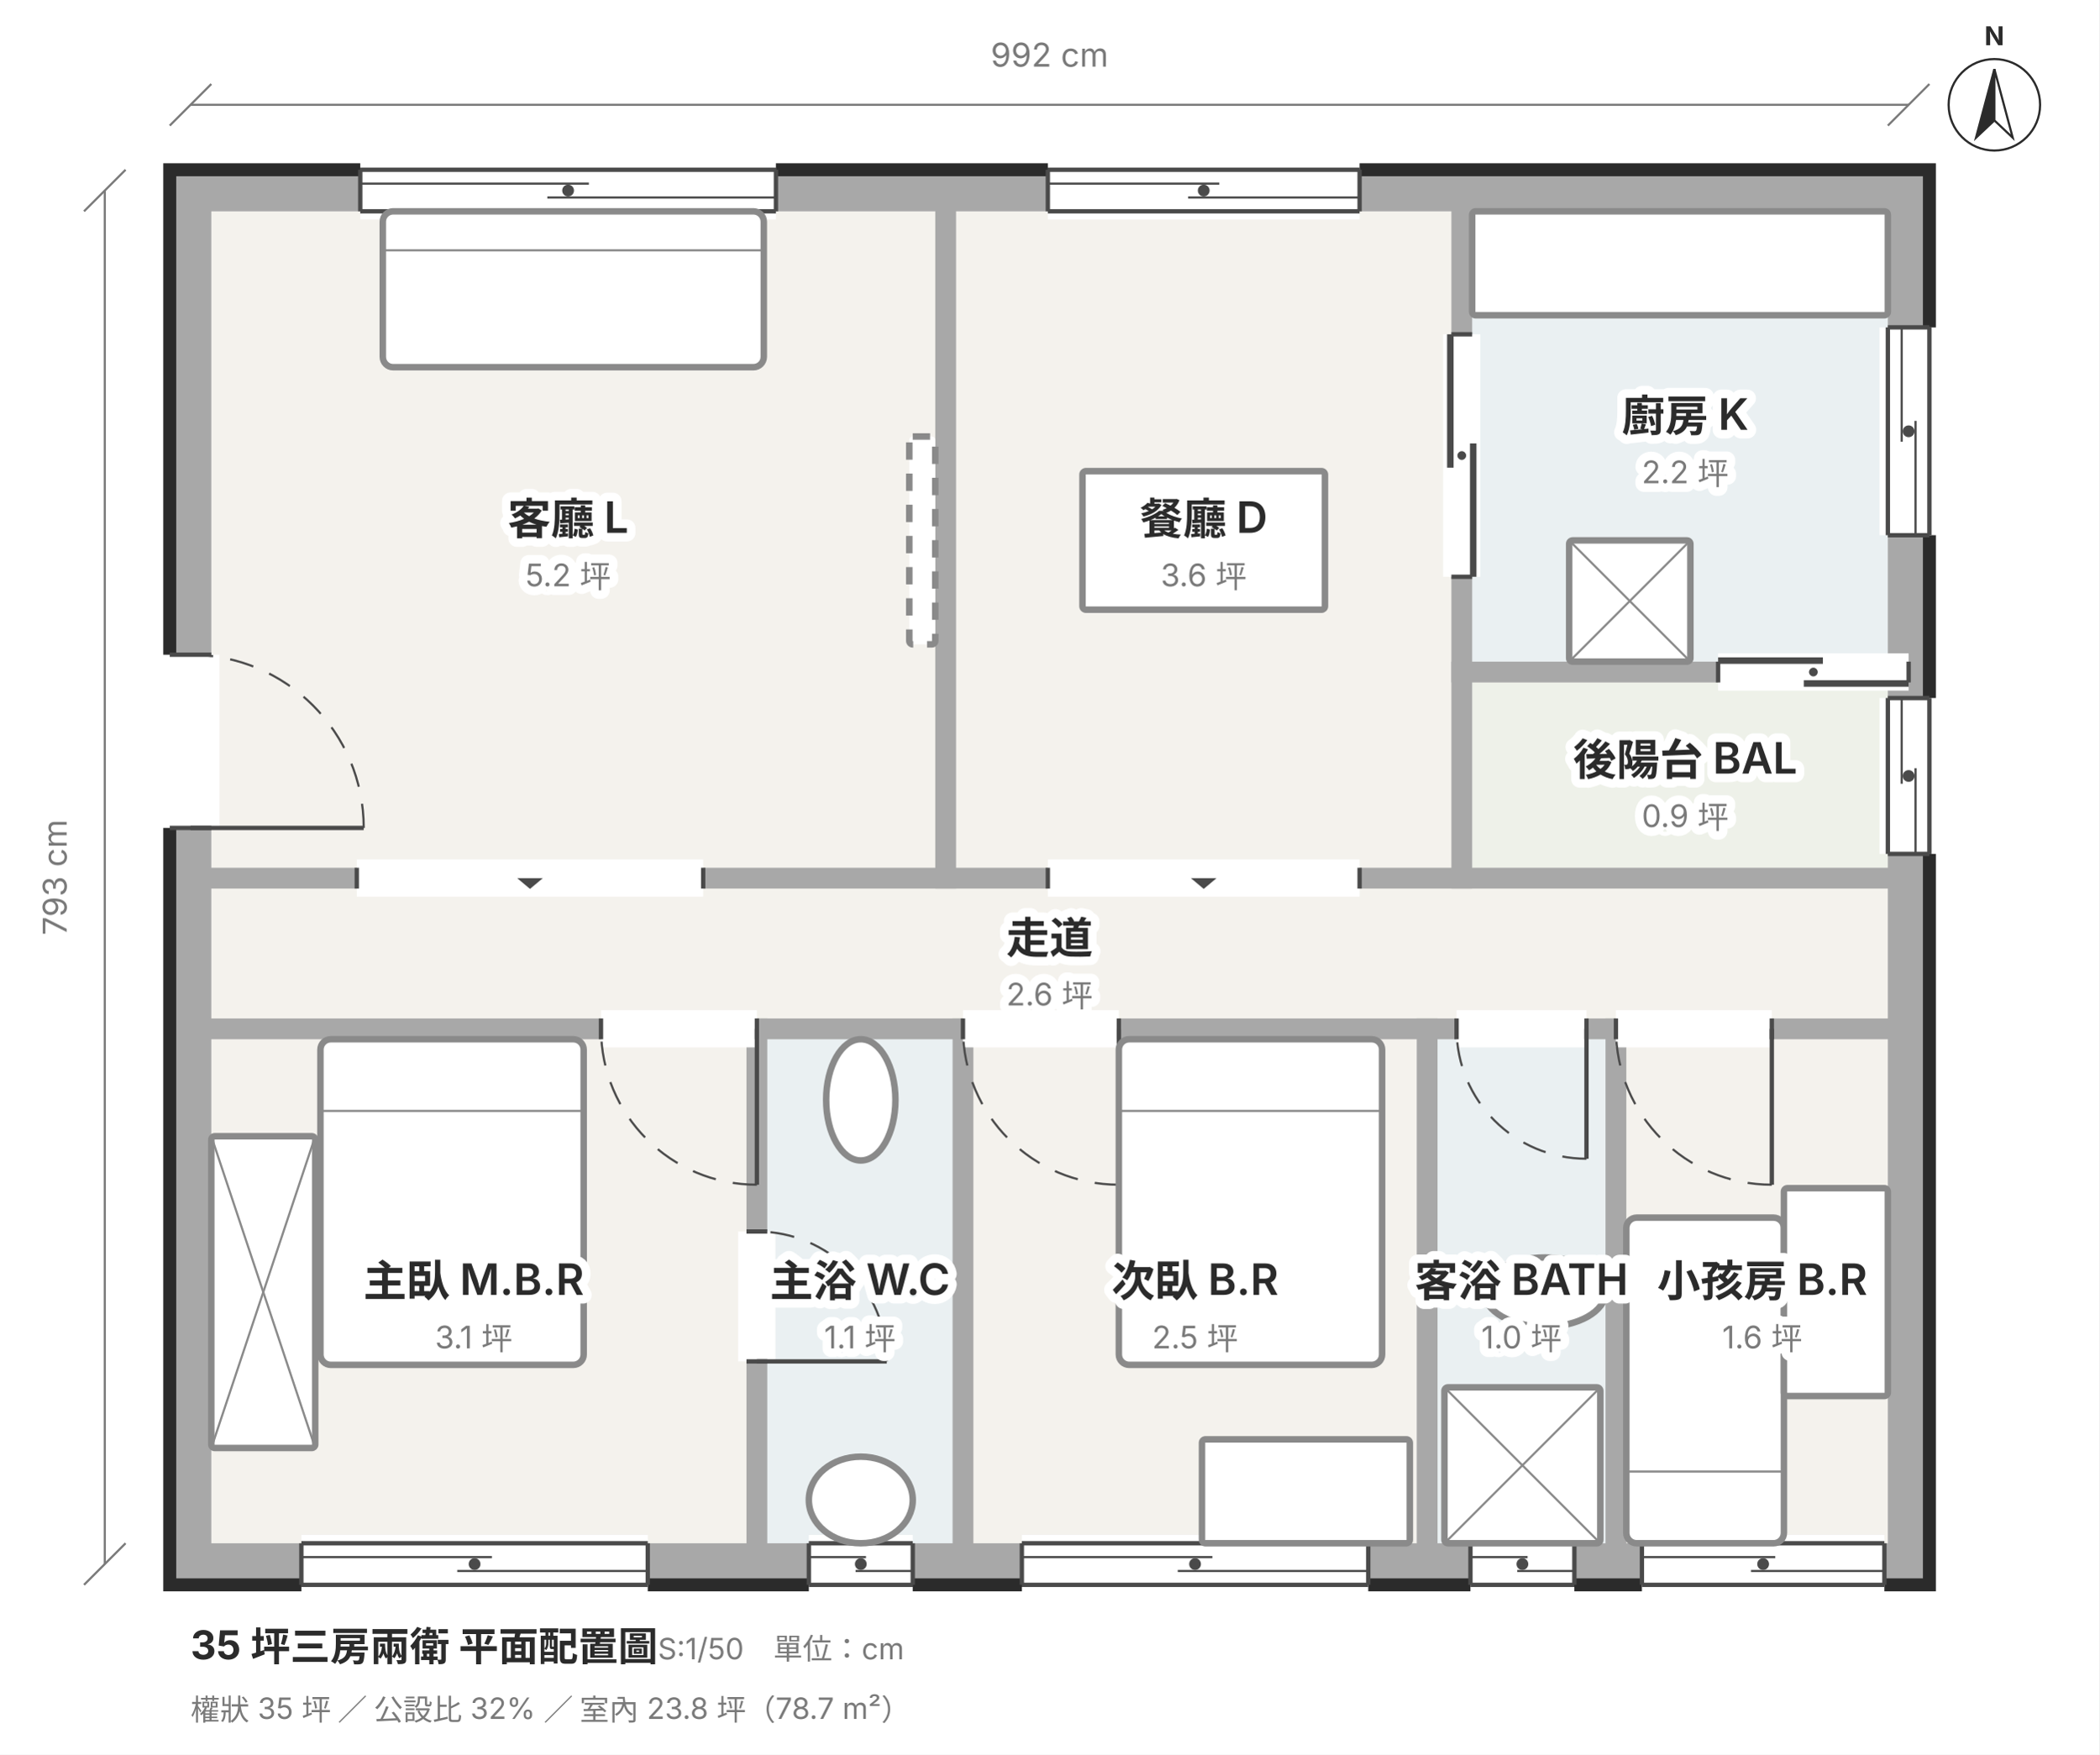
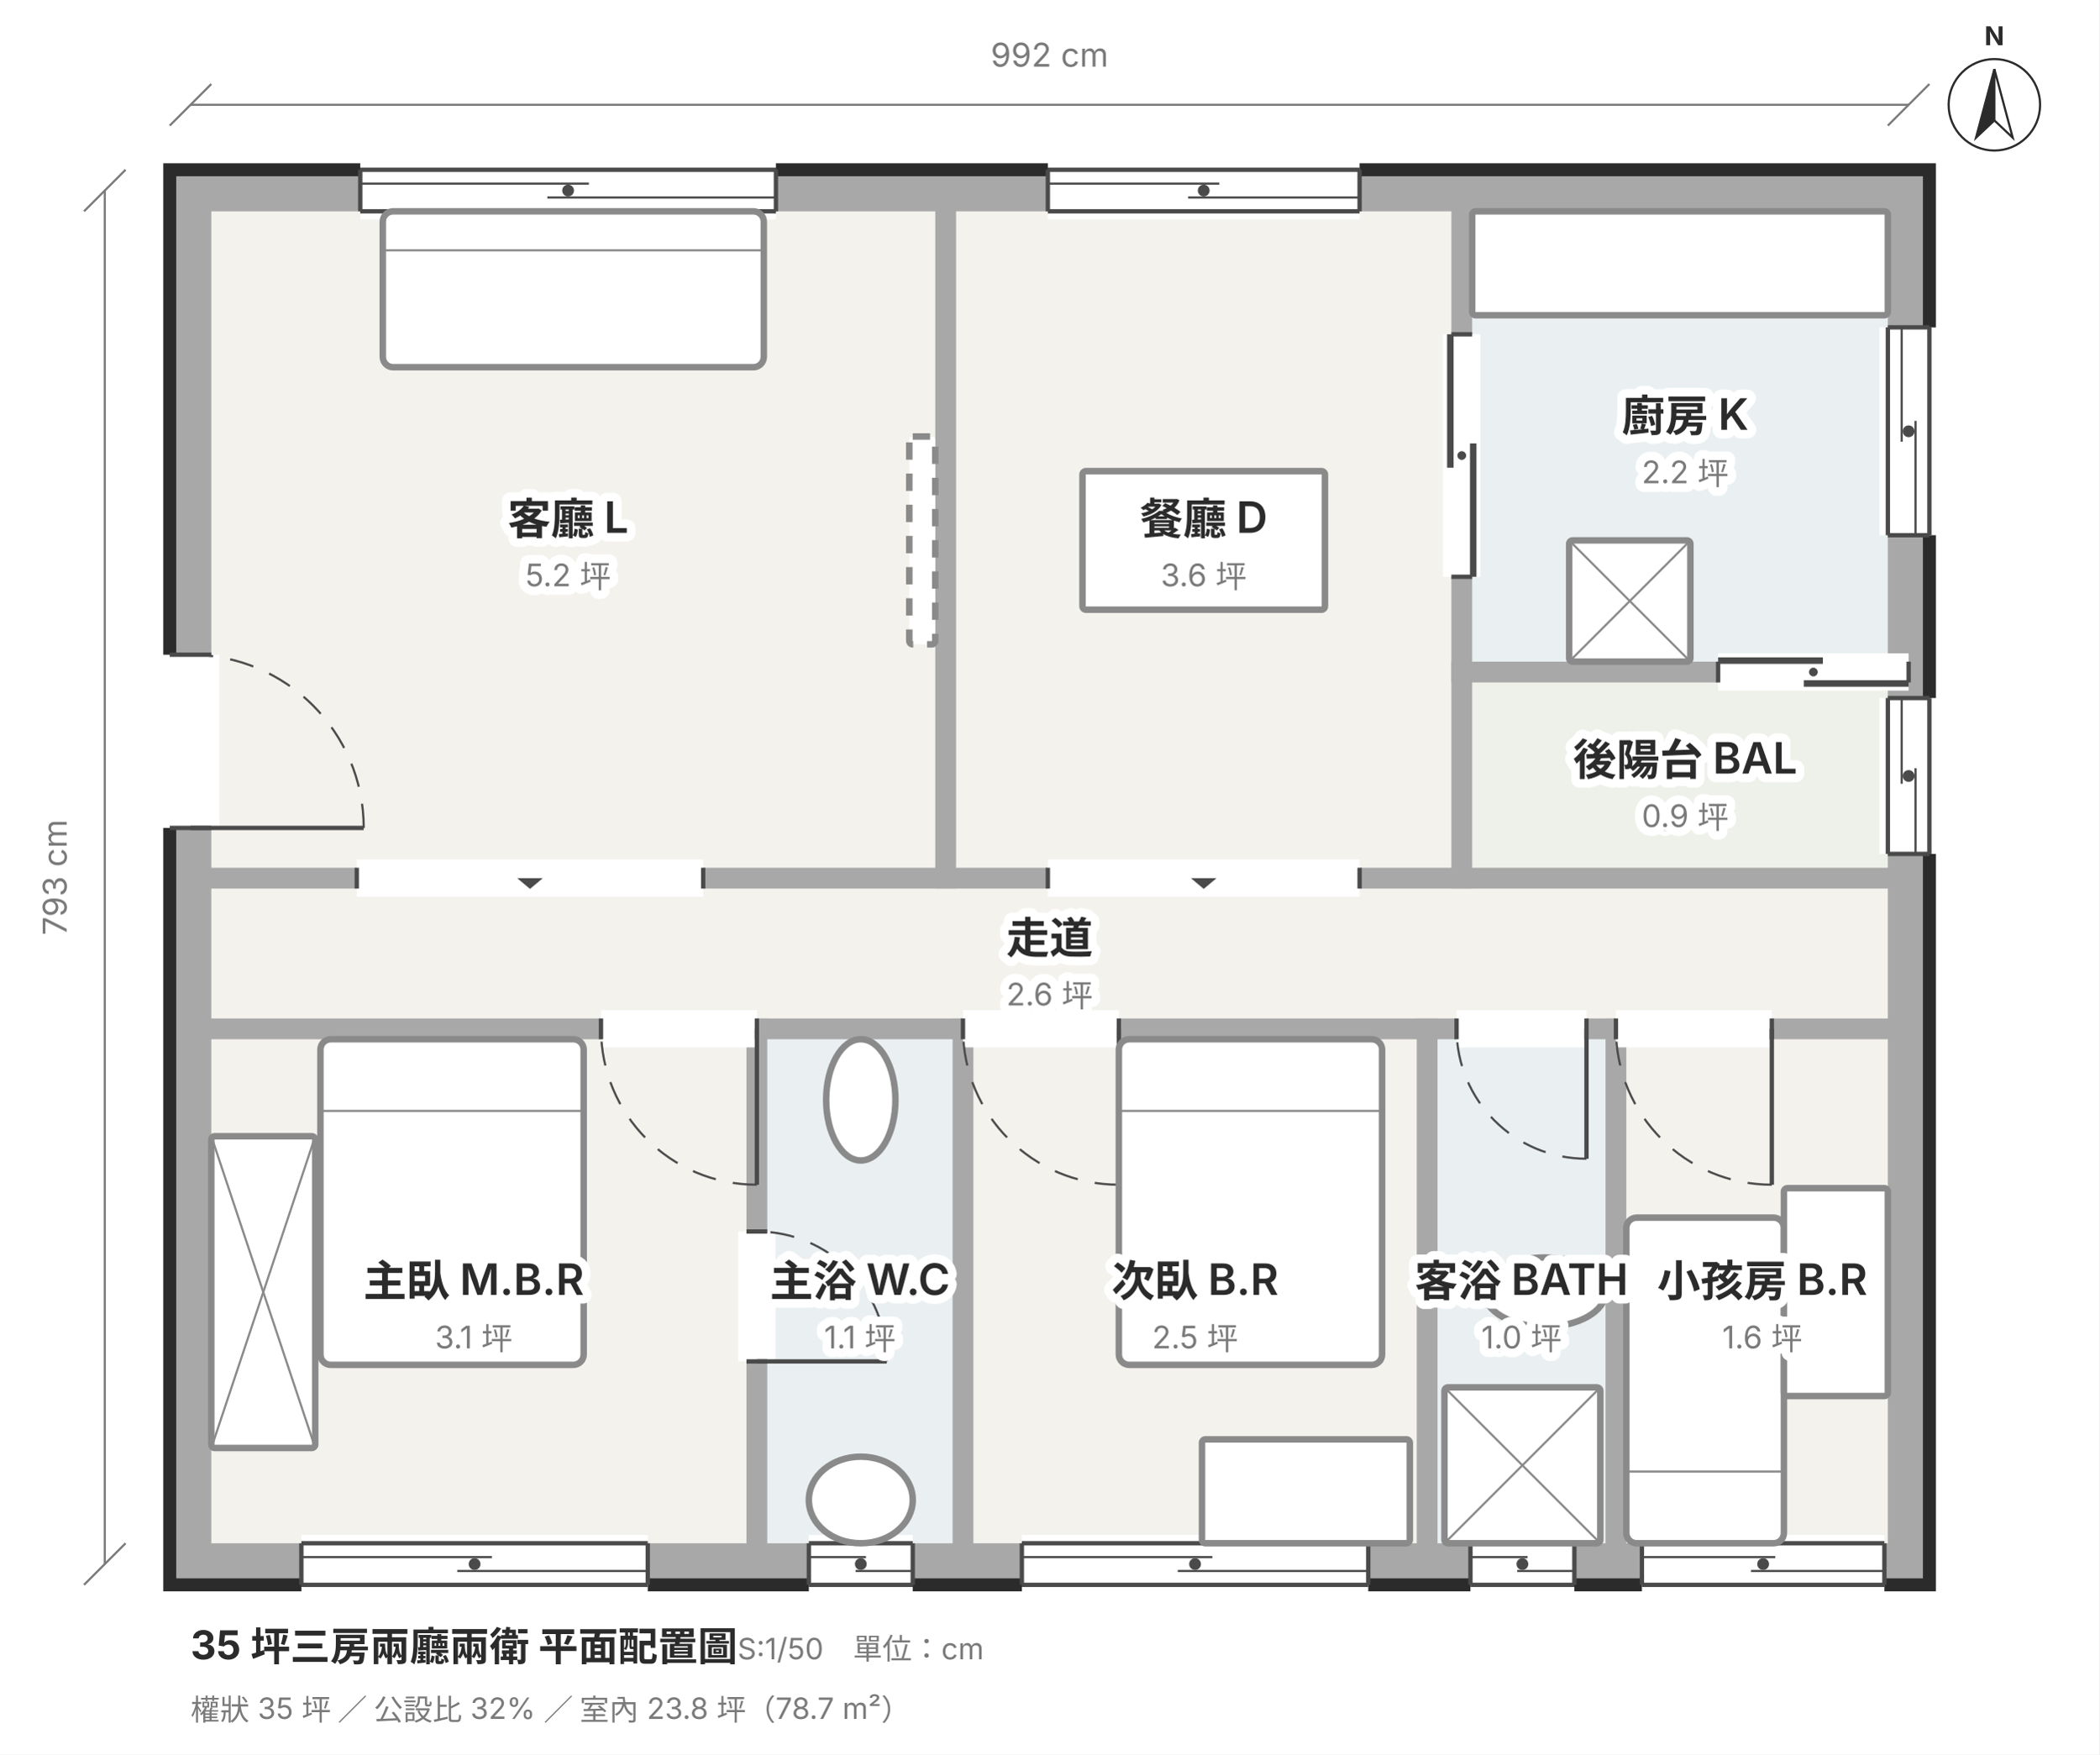
<svg xmlns="http://www.w3.org/2000/svg" viewBox="-110 -110 1212 1013" width="100%" font-family="-apple-system, 'Noto Sans TC', sans-serif">
  <rect x="-110" y="-110" width="1212" height="1013" fill="#ffffff" />
  <g id="rooms" data-layer="FL">
    <rect id="room-living" data-room-type="living_room" x="0" y="0" width="436" height="397" fill="#f4f2ed" />
    <rect id="room-dining" data-room-type="dining_room" x="436" y="0" width="298" height="397" fill="#f4f2ed" />
    <rect id="room-kitchen" data-room-type="kitchen" x="734" y="0" width="258" height="278" fill="#eaf0f2" />
    <rect id="room-balcony" data-room-type="balcony" x="734" y="278" width="258" height="119" fill="#eef1e9" />
    <rect id="room-hall" data-room-type="hallway" x="0" y="397" width="992" height="87" fill="#f4f2ed" />
    <rect id="room-master" data-room-type="master_bedroom" x="0" y="484" width="327" height="309" fill="#f4f2ed" />
    <rect id="room-bath-m" data-room-type="bathroom" x="327" y="484" width="119" height="309" fill="#eaf0f2" />
    <rect id="room-bed2" data-room-type="bedroom" x="446" y="484" width="268" height="309" fill="#f4f2ed" />
    <rect id="room-bath-g" data-room-type="bathroom" x="714" y="484" width="109" height="309" fill="#eaf0f2" />
    <rect id="room-bed3" data-room-type="bedroom" x="823" y="484" width="169" height="309" fill="#f4f2ed" />
  </g>
  <g id="walls" data-layer="WL">
    <rect id="wall-001" data-wall-type="exterior" x="-12.0" y="-12.0" width="1016.0" height="24.0" fill="#a8a8a8" />
    <rect id="wall-002" data-wall-type="exterior" x="-12.0" y="781.0" width="1016.0" height="24.0" fill="#a8a8a8" />
    <rect id="wall-003" data-wall-type="exterior" x="-12.0" y="-12.0" width="24.0" height="817.0" fill="#a8a8a8" />
    <rect id="wall-004" data-wall-type="exterior" x="980.0" y="-12.0" width="24.0" height="817.0" fill="#a8a8a8" />
    <rect id="wall-005" data-wall-type="interior" x="-6.0" y="391.0" width="1004.0" height="12.0" fill="#a8a8a8" />
    <rect id="wall-006" data-wall-type="interior" x="-6.0" y="478.0" width="1004.0" height="12.0" fill="#a8a8a8" />
    <rect id="wall-007" data-wall-type="interior" x="430.0" y="-6.0" width="12.0" height="409.0" fill="#a8a8a8" />
    <rect id="wall-008" data-wall-type="interior" x="728.0" y="-6.0" width="12.0" height="409.0" fill="#a8a8a8" />
    <rect id="wall-009" data-wall-type="interior" x="728.0" y="272.0" width="270.0" height="12.0" fill="#a8a8a8" />
    <rect id="wall-010" data-wall-type="interior" x="321.0" y="478.0" width="12.0" height="321.0" fill="#a8a8a8" />
    <rect id="wall-011" data-wall-type="interior" x="440.0" y="478.0" width="12.0" height="321.0" fill="#a8a8a8" />
    <rect id="wall-012" data-wall-type="interior" x="708.0" y="478.0" width="12.0" height="321.0" fill="#a8a8a8" />
    <rect id="wall-013" data-wall-type="interior" x="817.0" y="478.0" width="12.0" height="321.0" fill="#a8a8a8" />
    <rect x="-12.0" y="-12.0" width="1016.0" height="817.0" fill="none" stroke="#2b2b2b" stroke-width="7.50" />
    <rect x="-16.8" y="268.0" width="33.5" height="100.0" fill="#ffffff" />
    <rect x="96.0" y="386.2" width="200.0" height="21.5" fill="#ffffff" />
    <rect x="495.0" y="386.2" width="180.0" height="21.5" fill="#ffffff" />
    <rect x="723.2" y="83.0" width="21.5" height="140.0" fill="#ffffff" />
    <rect x="882.0" y="267.2" width="110.0" height="21.5" fill="#ffffff" />
    <rect x="237.0" y="473.2" width="90.0" height="21.5" fill="#ffffff" />
    <rect x="316.2" y="601.0" width="21.5" height="75.0" fill="#ffffff" />
    <rect x="446.0" y="473.2" width="90.0" height="21.5" fill="#ffffff" />
    <rect x="731.0" y="473.2" width="75.0" height="21.5" fill="#ffffff" />
    <rect x="823.0" y="473.2" width="90.0" height="21.5" fill="#ffffff" />
    <rect x="98.0" y="-16.8" width="240.0" height="33.5" fill="#ffffff" />
    <rect x="495.0" y="-16.8" width="180.0" height="33.5" fill="#ffffff" />
    <rect x="975.2" y="79.0" width="33.5" height="120.0" fill="#ffffff" />
    <rect x="975.2" y="293.0" width="33.5" height="90.0" fill="#ffffff" />
    <rect x="64.0" y="776.2" width="200.0" height="33.5" fill="#ffffff" />
    <rect x="357.0" y="776.2" width="60.0" height="33.5" fill="#ffffff" />
    <rect x="480.0" y="776.2" width="200.0" height="33.5" fill="#ffffff" />
    <rect x="739.0" y="776.2" width="60.0" height="33.5" fill="#ffffff" />
    <rect x="838.0" y="776.2" width="140.0" height="33.5" fill="#ffffff" />
  </g>
  <g id="doors" data-layer="DR" fill="none" stroke="#4a4a4a">
    <g id="door-entry" data-door-type="single">
      <line x1="-12.0" y1="268.0" x2="12.0" y2="268.0" stroke-width="2.50" />
      <line x1="-12.0" y1="368.0" x2="12.0" y2="368.0" stroke-width="2.50" />
      <line x1="0.0" y1="368.0" x2="100.0" y2="368.0" stroke-width="2.50" />
      <path d="M 100.0 368.0 A 100 100 0 0 0 0.0 268.0" stroke-dasharray="14 10" stroke-width="1.25" />
    </g>
    <g id="door-hall-living" data-door-type="opening">
      <line x1="96.0" y1="391.0" x2="96.0" y2="403.0" stroke-width="2.50" />
      <line x1="296.0" y1="391.0" x2="296.0" y2="403.0" stroke-width="2.50" />
      <polygon points="188.6,397.0 203.4,397.0 196.0,403.2" fill="#4a4a4a" stroke="none" />
    </g>
    <g id="door-hall-dining" data-door-type="opening">
      <line x1="495.0" y1="391.0" x2="495.0" y2="403.0" stroke-width="2.50" />
      <line x1="675.0" y1="391.0" x2="675.0" y2="403.0" stroke-width="2.50" />
      <polygon points="577.6,397.0 592.4,397.0 585.0,403.2" fill="#4a4a4a" stroke="none" />
    </g>
    <g id="door-dining-kitchen" data-door-type="sliding">
      <line x1="728.0" y1="83.0" x2="740.0" y2="83.0" stroke-width="2.50" />
      <line x1="728.0" y1="223.0" x2="740.0" y2="223.0" stroke-width="2.50" />
      <line x1="727.4" y1="83.0" x2="727.4" y2="160.0" stroke-width="3.75" />
      <line x1="740.6" y1="146.0" x2="740.6" y2="223.0" stroke-width="3.75" />
      <circle cx="734.0" cy="153.0" r="1.9" fill="#4a4a4a" stroke-width="1.25" />
    </g>
    <g id="door-balcony" data-door-type="sliding">
      <line x1="882.0" y1="272.0" x2="882.0" y2="284.0" stroke-width="2.50" />
      <line x1="992.0" y1="272.0" x2="992.0" y2="284.0" stroke-width="2.50" />
      <line x1="882.0" y1="271.4" x2="942.5" y2="271.4" stroke-width="3.75" />
      <line x1="931.5" y1="284.6" x2="992.0" y2="284.6" stroke-width="3.75" />
      <circle cx="937.0" cy="278.0" r="1.9" fill="#4a4a4a" stroke-width="1.25" />
    </g>
    <g id="door-master" data-door-type="single">
      <line x1="237.0" y1="478.0" x2="237.0" y2="490.0" stroke-width="2.50" />
      <line x1="327.0" y1="478.0" x2="327.0" y2="490.0" stroke-width="2.50" />
      <line x1="327.0" y1="484.0" x2="327.0" y2="574.0" stroke-width="2.50" />
      <path d="M 327.0 574.0 A 90 90 0 0 1 237.0 484.0" stroke-dasharray="14 10" stroke-width="1.25" />
    </g>
    <g id="door-bath-m" data-door-type="single">
      <line x1="321.0" y1="601.0" x2="333.0" y2="601.0" stroke-width="2.50" />
      <line x1="321.0" y1="676.0" x2="333.0" y2="676.0" stroke-width="2.50" />
      <line x1="327.0" y1="676.0" x2="402.0" y2="676.0" stroke-width="2.50" />
      <path d="M 402.0 676.0 A 75 75 0 0 0 327.0 601.0" stroke-dasharray="14 10" stroke-width="1.25" />
    </g>
    <g id="door-bed2" data-door-type="single">
      <line x1="446.0" y1="478.0" x2="446.0" y2="490.0" stroke-width="2.50" />
      <line x1="536.0" y1="478.0" x2="536.0" y2="490.0" stroke-width="2.50" />
      <line x1="536.0" y1="484.0" x2="536.0" y2="574.0" stroke-width="2.50" />
      <path d="M 536.0 574.0 A 90 90 0 0 1 446.0 484.0" stroke-dasharray="14 10" stroke-width="1.25" />
    </g>
    <g id="door-bath-g" data-door-type="single">
      <line x1="731.0" y1="478.0" x2="731.0" y2="490.0" stroke-width="2.50" />
      <line x1="806.0" y1="478.0" x2="806.0" y2="490.0" stroke-width="2.50" />
      <line x1="806.0" y1="484.0" x2="806.0" y2="559.0" stroke-width="2.50" />
      <path d="M 806.0 559.0 A 75 75 0 0 1 731.0 484.0" stroke-dasharray="14 10" stroke-width="1.25" />
    </g>
    <g id="door-bed3" data-door-type="single">
      <line x1="823.0" y1="478.0" x2="823.0" y2="490.0" stroke-width="2.50" />
      <line x1="913.0" y1="478.0" x2="913.0" y2="490.0" stroke-width="2.50" />
      <line x1="913.0" y1="484.0" x2="913.0" y2="574.0" stroke-width="2.50" />
      <path d="M 913.0 574.0 A 90 90 0 0 1 823.0 484.0" stroke-dasharray="14 10" stroke-width="1.25" />
    </g>
  </g>
  <g id="windows" data-layer="WI" stroke="#4a4a4a" fill="none">
    <g id="win-living" data-window-type="sliding">
      <line x1="98.0" y1="-12.0" x2="338.0" y2="-12.0" stroke-width="2.50" />
      <line x1="98.0" y1="12.0" x2="338.0" y2="12.0" stroke-width="2.50" />
      <line x1="98.0" y1="-12.0" x2="98.0" y2="12.0" stroke-width="2.50" />
      <line x1="338.0" y1="-12.0" x2="338.0" y2="12.0" stroke-width="2.50" />
      <line x1="98.0" y1="-4.0" x2="230.0" y2="-4.0" stroke-width="1.25" />
      <line x1="206.0" y1="4.0" x2="338.0" y2="4.0" stroke-width="1.25" />
      <circle cx="218.0" cy="0.0" r="3.4" fill="#4a4a4a" stroke="none" />
    </g>
    <g id="win-dining" data-window-type="sliding">
      <line x1="495.0" y1="-12.0" x2="675.0" y2="-12.0" stroke-width="2.50" />
      <line x1="495.0" y1="12.0" x2="675.0" y2="12.0" stroke-width="2.50" />
      <line x1="495.0" y1="-12.0" x2="495.0" y2="12.0" stroke-width="2.50" />
      <line x1="675.0" y1="-12.0" x2="675.0" y2="12.0" stroke-width="2.50" />
      <line x1="495.0" y1="-4.0" x2="594.0" y2="-4.0" stroke-width="1.25" />
      <line x1="576.0" y1="4.0" x2="675.0" y2="4.0" stroke-width="1.25" />
      <circle cx="585.0" cy="0.0" r="3.4" fill="#4a4a4a" stroke="none" />
    </g>
    <g id="win-kitchen" data-window-type="sliding">
      <line x1="980.0" y1="79.0" x2="980.0" y2="199.0" stroke-width="2.50" />
      <line x1="1004.0" y1="79.0" x2="1004.0" y2="199.0" stroke-width="2.50" />
      <line x1="980.0" y1="79.0" x2="1004.0" y2="79.0" stroke-width="2.50" />
      <line x1="980.0" y1="199.0" x2="1004.0" y2="199.0" stroke-width="2.50" />
      <line x1="988.0" y1="79.0" x2="988.0" y2="145.0" stroke-width="1.25" />
      <line x1="996.0" y1="133.0" x2="996.0" y2="199.0" stroke-width="1.25" />
      <circle cx="992.0" cy="139.0" r="3.4" fill="#4a4a4a" stroke="none" />
    </g>
    <g id="win-balcony" data-window-type="sliding">
      <line x1="980.0" y1="293.0" x2="980.0" y2="383.0" stroke-width="2.50" />
      <line x1="1004.0" y1="293.0" x2="1004.0" y2="383.0" stroke-width="2.50" />
      <line x1="980.0" y1="293.0" x2="1004.0" y2="293.0" stroke-width="2.50" />
      <line x1="980.0" y1="383.0" x2="1004.0" y2="383.0" stroke-width="2.50" />
      <line x1="988.0" y1="293.0" x2="988.0" y2="342.5" stroke-width="1.25" />
      <line x1="996.0" y1="333.5" x2="996.0" y2="383.0" stroke-width="1.25" />
      <circle cx="992.0" cy="338.0" r="3.4" fill="#4a4a4a" stroke="none" />
    </g>
    <g id="win-master" data-window-type="sliding">
      <line x1="64.0" y1="781.0" x2="264.0" y2="781.0" stroke-width="2.50" />
      <line x1="64.0" y1="805.0" x2="264.0" y2="805.0" stroke-width="2.50" />
      <line x1="64.0" y1="781.0" x2="64.0" y2="805.0" stroke-width="2.50" />
      <line x1="264.0" y1="781.0" x2="264.0" y2="805.0" stroke-width="2.50" />
      <line x1="64.0" y1="789.0" x2="174.0" y2="789.0" stroke-width="1.25" />
      <line x1="154.0" y1="797.0" x2="264.0" y2="797.0" stroke-width="1.25" />
      <circle cx="164.0" cy="793.0" r="3.4" fill="#4a4a4a" stroke="none" />
    </g>
    <g id="win-bath-m" data-window-type="sliding">
      <line x1="357.0" y1="781.0" x2="417.0" y2="781.0" stroke-width="2.50" />
      <line x1="357.0" y1="805.0" x2="417.0" y2="805.0" stroke-width="2.50" />
      <line x1="357.0" y1="781.0" x2="357.0" y2="805.0" stroke-width="2.50" />
      <line x1="417.0" y1="781.0" x2="417.0" y2="805.0" stroke-width="2.50" />
      <line x1="357.0" y1="789.0" x2="390.0" y2="789.0" stroke-width="1.25" />
      <line x1="384.0" y1="797.0" x2="417.0" y2="797.0" stroke-width="1.25" />
      <circle cx="387.0" cy="793.0" r="3.4" fill="#4a4a4a" stroke="none" />
    </g>
    <g id="win-bed2" data-window-type="sliding">
      <line x1="480.0" y1="781.0" x2="680.0" y2="781.0" stroke-width="2.50" />
      <line x1="480.0" y1="805.0" x2="680.0" y2="805.0" stroke-width="2.50" />
      <line x1="480.0" y1="781.0" x2="480.0" y2="805.0" stroke-width="2.50" />
      <line x1="680.0" y1="781.0" x2="680.0" y2="805.0" stroke-width="2.50" />
      <line x1="480.0" y1="789.0" x2="590.0" y2="789.0" stroke-width="1.25" />
      <line x1="570.0" y1="797.0" x2="680.0" y2="797.0" stroke-width="1.25" />
      <circle cx="580.0" cy="793.0" r="3.4" fill="#4a4a4a" stroke="none" />
    </g>
    <g id="win-bath-g" data-window-type="sliding">
      <line x1="739.0" y1="781.0" x2="799.0" y2="781.0" stroke-width="2.50" />
      <line x1="739.0" y1="805.0" x2="799.0" y2="805.0" stroke-width="2.50" />
      <line x1="739.0" y1="781.0" x2="739.0" y2="805.0" stroke-width="2.50" />
      <line x1="799.0" y1="781.0" x2="799.0" y2="805.0" stroke-width="2.50" />
      <line x1="739.0" y1="789.0" x2="772.0" y2="789.0" stroke-width="1.25" />
      <line x1="766.0" y1="797.0" x2="799.0" y2="797.0" stroke-width="1.25" />
      <circle cx="769.0" cy="793.0" r="3.4" fill="#4a4a4a" stroke="none" />
    </g>
    <g id="win-bed3" data-window-type="sliding">
      <line x1="838.0" y1="781.0" x2="978.0" y2="781.0" stroke-width="2.50" />
      <line x1="838.0" y1="805.0" x2="978.0" y2="805.0" stroke-width="2.50" />
      <line x1="838.0" y1="781.0" x2="838.0" y2="805.0" stroke-width="2.50" />
      <line x1="978.0" y1="781.0" x2="978.0" y2="805.0" stroke-width="2.50" />
      <line x1="838.0" y1="789.0" x2="915.0" y2="789.0" stroke-width="1.25" />
      <line x1="901.0" y1="797.0" x2="978.0" y2="797.0" stroke-width="1.25" />
      <circle cx="908.0" cy="793.0" r="3.4" fill="#4a4a4a" stroke="none" />
    </g>
  </g>
  <g id="furniture" fill="#ffffff" stroke="#8a8a8a" stroke-width="1.25">
    <g id="f-sofa" data-furniture-type="sofa" data-layer="FUM">
      <rect x="111" y="12" width="220" height="90" rx="6" stroke-width="3.75" />
      <line x1="111" y1="34.5" x2="331" y2="34.5" />
    </g>
    <g id="f-tv" data-furniture-type="tv" data-layer="FUM">
      <rect x="415" y="142" width="15" height="120" rx="2" stroke-width="3.75" stroke-dasharray="10 8" />
    </g>
    <g id="f-dining" data-furniture-type="dining_table" data-layer="FUM">
      <rect x="515" y="162" width="140" height="80" rx="2" stroke-width="3.75" />
    </g>
    <g id="f-counter" data-furniture-type="kitchen_counter" data-layer="FUF">
      <rect x="740" y="12" width="240" height="60" rx="2" stroke-width="3.75" />
    </g>
    <g id="f-fridge" data-furniture-type="refrigerator" data-layer="FUM">
      <rect x="796" y="202" width="70" height="70" rx="2" stroke-width="3.75" />
      <line x1="796" y1="202" x2="866" y2="272" />
      <line x1="866" y1="202" x2="796" y2="272" />
    </g>
    <g id="f-bed-m" data-furniture-type="bed" data-layer="FUM">
      <rect x="75" y="490" width="152" height="188" rx="6" stroke-width="3.75" />
      <line x1="75" y1="531.4" x2="227" y2="531.4" />
    </g>
    <g id="f-wardrobe-m" data-furniture-type="wardrobe" data-layer="FUF">
      <rect x="12" y="546" width="60" height="180" rx="2" stroke-width="3.75" />
      <line x1="12" y1="546" x2="72" y2="726" />
      <line x1="72" y1="546" x2="12" y2="726" />
    </g>
    <g id="f-toilet-m" data-furniture-type="toilet" data-layer="FUF">
      <ellipse cx="387.0" cy="525.0" rx="20.0" ry="35.0" stroke-width="3.75" />
    </g>
    <g id="f-sink-m" data-furniture-type="sink" data-layer="FUF">
      <ellipse cx="387.0" cy="756.0" rx="30.0" ry="25.0" stroke-width="3.75" />
    </g>
    <g id="f-bed-2" data-furniture-type="bed" data-layer="FUM">
      <rect x="536" y="490" width="152" height="188" rx="6" stroke-width="3.75" />
      <line x1="536" y1="531.4" x2="688" y2="531.4" />
    </g>
    <g id="f-desk-2" data-furniture-type="desk" data-layer="FUM">
      <rect x="584" y="721" width="120" height="60" rx="2" stroke-width="3.75" />
    </g>
    <g id="f-toilet-g" data-furniture-type="toilet" data-layer="FUF">
      <ellipse cx="782.0" cy="636.0" rx="35.0" ry="20.0" stroke-width="3.75" />
    </g>
    <g id="f-shower-g" data-furniture-type="shower" data-layer="FUF">
      <rect x="724" y="691" width="90" height="90" rx="2" stroke-width="3.75" />
      <line x1="724" y1="691" x2="814" y2="781" />
      <line x1="814" y1="691" x2="724" y2="781" />
    </g>
    <g id="f-bed-3" data-furniture-type="single_bed" data-layer="FUM">
      <rect x="829" y="593" width="91" height="188" rx="6" stroke-width="3.75" />
      <line x1="829" y1="739.6" x2="920" y2="739.6" />
    </g>
    <g id="f-desk-3" data-furniture-type="desk" data-layer="FUM">
      <rect x="920" y="576" width="60" height="120" rx="2" stroke-width="3.75" />
    </g>
  </g>
  <g id="room-labels" data-layer="TE" text-anchor="middle" fill="#2b2b2b" stroke="#ffffff" stroke-width="10" stroke-linejoin="round" paint-order="stroke">
    <text x="218.0" y="198.5" font-size="25" font-weight="600">客廳 L</text>
    <text x="218.0" y="228.5" font-size="18" fill="#7a7a7a">5.2 坪</text>
    <text x="585.0" y="198.5" font-size="25" font-weight="600">餐廳 D</text>
    <text x="585.0" y="228.5" font-size="18" fill="#7a7a7a">3.6 坪</text>
    <text x="863.0" y="139.0" font-size="25" font-weight="600">廚房 K</text>
    <text x="863.0" y="169.0" font-size="18" fill="#7a7a7a">2.2 坪</text>
    <text x="863.0" y="337.5" font-size="25" font-weight="600">後陽台 BAL</text>
    <text x="863.0" y="367.5" font-size="18" fill="#7a7a7a">0.9 坪</text>
    <text x="496.0" y="440.5" font-size="25" font-weight="600">走道</text>
    <text x="496.0" y="470.5" font-size="18" fill="#7a7a7a">2.6 坪</text>
    <text x="163.5" y="638.5" font-size="25" font-weight="600">主臥 M.B.R</text>
    <text x="163.5" y="668.5" font-size="18" fill="#7a7a7a">3.1 坪</text>
    <text x="386.5" y="638.5" font-size="25" font-weight="600">主浴 W.C</text>
    <text x="386.5" y="668.5" font-size="18" fill="#7a7a7a">1.1 坪</text>
    <text x="580.0" y="638.5" font-size="25" font-weight="600">次臥 B.R</text>
    <text x="580.0" y="668.5" font-size="18" fill="#7a7a7a">2.5 坪</text>
    <text x="768.5" y="638.5" font-size="25" font-weight="600">客浴 BATH</text>
    <text x="768.5" y="668.5" font-size="18" fill="#7a7a7a">1.0 坪</text>
    <text x="907.5" y="638.5" font-size="25" font-weight="600">小孩房 B.R</text>
    <text x="907.5" y="668.5" font-size="18" fill="#7a7a7a">1.6 坪</text>
  </g>
  <g id="annotations" data-layer="SI" stroke="#7a7a7a" fill="#7a7a7a" stroke-width="1.25">
    <line x1="0" y1="-49.5" x2="992" y2="-49.5" />
    <line x1="-12.0" y1="-37.5" x2="12.0" y2="-61.5" />
    <line x1="980.0" y1="-37.5" x2="1004.0" y2="-61.5" />
    <text x="496.0" y="-71.5" font-size="19" text-anchor="middle" stroke="none">992 cm</text>
    <line x1="-49.5" y1="0" x2="-49.5" y2="793" />
    <line x1="-61.5" y1="12.0" x2="-37.5" y2="-12.0" />
    <line x1="-61.5" y1="805.0" x2="-37.5" y2="781.0" />
    <text x="-71.5" y="396.5" font-size="19" text-anchor="middle" stroke="none" transform="rotate(-90 -71.5 396.5)">793 cm</text>
  </g>
  <g id="north-arrow" stroke="#2b2b2b" stroke-width="1.25">
    <circle cx="1041.5" cy="-49.5" r="26.4" fill="#ffffff" />
    <polygon points="1041.5,-70.1 1030.9,-30.5 1041.5,-40.5" fill="#2b2b2b" />
    <polygon points="1041.5,-70.1 1052.1,-30.5 1041.5,-40.5" fill="#ffffff" />
    <text x="1041.5" y="-83.9" font-size="15" text-anchor="middle" stroke="none" fill="#2b2b2b" font-weight="700">N</text>
  </g>
-   <text x="0" y="848.0" font-size="23" font-weight="700" fill="#2b2b2b">35 坪三房兩衛 平面配置圖<tspan font-size="17" font-weight="400" fill="#7a7a7a">　S:1/50　單位：cm</tspan>
+   <text x="0" y="848.0" font-size="23" font-weight="700" fill="#2b2b2b">35 坪三房兩廳兩衛 平面配置圖<tspan font-size="17" font-weight="400" fill="#7a7a7a">　S:1/50　單位：cm</tspan>
  </text>
  <text x="0" y="883.2" font-size="17" fill="#7a7a7a">權狀 35 坪 ／ 公設比 32% ／ 室內 23.8 坪（78.7 m²）</text>
  <g id="hotspots" fill="transparent" stroke="none">
    <rect id="hs-door-entry" data-symbol-id="door_single_swing" data-source="auto_door" x="-12" y="268" width="24" height="100" />
-     <rect id="hs-door-hall-living" data-symbol-id="" data-source="auto_door" x="96" y="385" width="200" height="24" />
-     <rect id="hs-door-hall-dining" data-symbol-id="" data-source="auto_door" x="495" y="385" width="180" height="24" />
-     <rect id="hs-door-dining-kitchen" data-symbol-id="" data-source="auto_door" x="722" y="83" width="24" height="140" />
-     <rect id="hs-door-balcony" data-symbol-id="" data-source="auto_door" x="882" y="266" width="110" height="24" />
+     <rect id="hs-door-hall-living" data-symbol-id="entrance_opening" data-source="auto_door" x="96" y="385" width="200" height="24" />
+     <rect id="hs-door-hall-dining" data-symbol-id="entrance_opening" data-source="auto_door" x="495" y="385" width="180" height="24" />
+     <rect id="hs-door-dining-kitchen" data-symbol-id="door_sliding" data-source="auto_door" x="722" y="83" width="24" height="140" />
+     <rect id="hs-door-balcony" data-symbol-id="door_sliding" data-source="auto_door" x="882" y="266" width="110" height="24" />
    <rect id="hs-door-master" data-symbol-id="door_single_swing" data-source="auto_door" x="237" y="472" width="90" height="24" />
    <rect id="hs-door-bath-m" data-symbol-id="door_single_swing" data-source="auto_door" x="315" y="602" width="24" height="75" />
    <rect id="hs-door-bed2" data-symbol-id="door_single_swing" data-source="auto_door" x="446" y="472" width="90" height="24" />
    <rect id="hs-door-bath-g" data-symbol-id="door_single_swing" data-source="auto_door" x="732" y="472" width="75" height="24" />
    <rect id="hs-door-bed3" data-symbol-id="door_single_swing" data-source="auto_door" x="823" y="472" width="90" height="24" />
-     <rect id="hs-win-living" data-symbol-id="" data-source="auto_window" x="98" y="-12" width="240" height="24" />
-     <rect id="hs-win-dining" data-symbol-id="" data-source="auto_window" x="495" y="-12" width="180" height="24" />
-     <rect id="hs-win-kitchen" data-symbol-id="" data-source="auto_window" x="980" y="79" width="24" height="120" />
-     <rect id="hs-win-balcony" data-symbol-id="" data-source="auto_window" x="980" y="293" width="24" height="90" />
-     <rect id="hs-win-master" data-symbol-id="" data-source="auto_window" x="64" y="781" width="200" height="24" />
-     <rect id="hs-win-bath-m" data-symbol-id="" data-source="auto_window" x="357" y="781" width="60" height="24" />
-     <rect id="hs-win-bed2" data-symbol-id="" data-source="auto_window" x="480" y="781" width="200" height="24" />
-     <rect id="hs-win-bath-g" data-symbol-id="" data-source="auto_window" x="739" y="781" width="60" height="24" />
-     <rect id="hs-win-bed3" data-symbol-id="" data-source="auto_window" x="838" y="781" width="140" height="24" />
-     <circle id="hs-sprinkler-living" data-symbol-id="sprinkler_head_pendent" data-source="manual" cx="179" cy="145" r="14" />
-     <circle id="hs-sprinkler-dining" data-symbol-id="sprinkler_head_pendent" data-source="manual" cx="585" cy="145" r="14" />
-     <circle id="hs-sprinkler-hall" data-symbol-id="sprinkler_head_pendent" data-source="manual" cx="351" cy="441" r="14" />
-     <circle id="hs-sprinkler-master" data-symbol-id="sprinkler_head_pendent" data-source="manual" cx="167" cy="665" r="14" />
-     <circle id="hs-sprinkler-bed2" data-symbol-id="sprinkler_head_pendent" data-source="manual" cx="580" cy="665" r="14" />
-     <rect id="hs-outlet-living" data-symbol-id="outlet_socket_duplex" data-source="manual" x="206" y="25" width="30" height="20" />
-     <rect id="hs-outlet-master" data-symbol-id="outlet_socket_duplex" data-source="manual" x="43" y="497" width="30" height="20" />
+     <rect id="hs-win-living" data-symbol-id="window" data-source="auto_window" x="98" y="-12" width="240" height="24" />
+     <rect id="hs-win-dining" data-symbol-id="window" data-source="auto_window" x="495" y="-12" width="180" height="24" />
+     <rect id="hs-win-kitchen" data-symbol-id="window" data-source="auto_window" x="980" y="79" width="24" height="120" />
+     <rect id="hs-win-balcony" data-symbol-id="window" data-source="auto_window" x="980" y="293" width="24" height="90" />
+     <rect id="hs-win-master" data-symbol-id="window" data-source="auto_window" x="64" y="781" width="200" height="24" />
+     <rect id="hs-win-bath-m" data-symbol-id="window" data-source="auto_window" x="357" y="781" width="60" height="24" />
+     <rect id="hs-win-bed2" data-symbol-id="window" data-source="auto_window" x="480" y="781" width="200" height="24" />
+     <rect id="hs-win-bath-g" data-symbol-id="window" data-source="auto_window" x="739" y="781" width="60" height="24" />
+     <rect id="hs-win-bed3" data-symbol-id="window" data-source="auto_window" x="838" y="781" width="140" height="24" />
+     <rect id="hs-f-counter" data-symbol-id="kitchen_counter" data-source="auto_furniture" x="740" y="12" width="240" height="60" />
+     <rect id="hs-f-toilet-m" data-symbol-id="toilet" data-source="auto_furniture" x="367" y="490" width="40" height="70" />
+     <rect id="hs-f-sink-m" data-symbol-id="washbasin" data-source="auto_furniture" x="357" y="731" width="60" height="50" />
+     <rect id="hs-f-toilet-g" data-symbol-id="toilet" data-source="auto_furniture" x="747" y="616" width="70" height="40" />
    <rect id="hs-canopy-living" data-symbol-id="canopy_rain" data-source="manual" x="101" y="3" width="240" height="40" />
  </g>
</svg>
